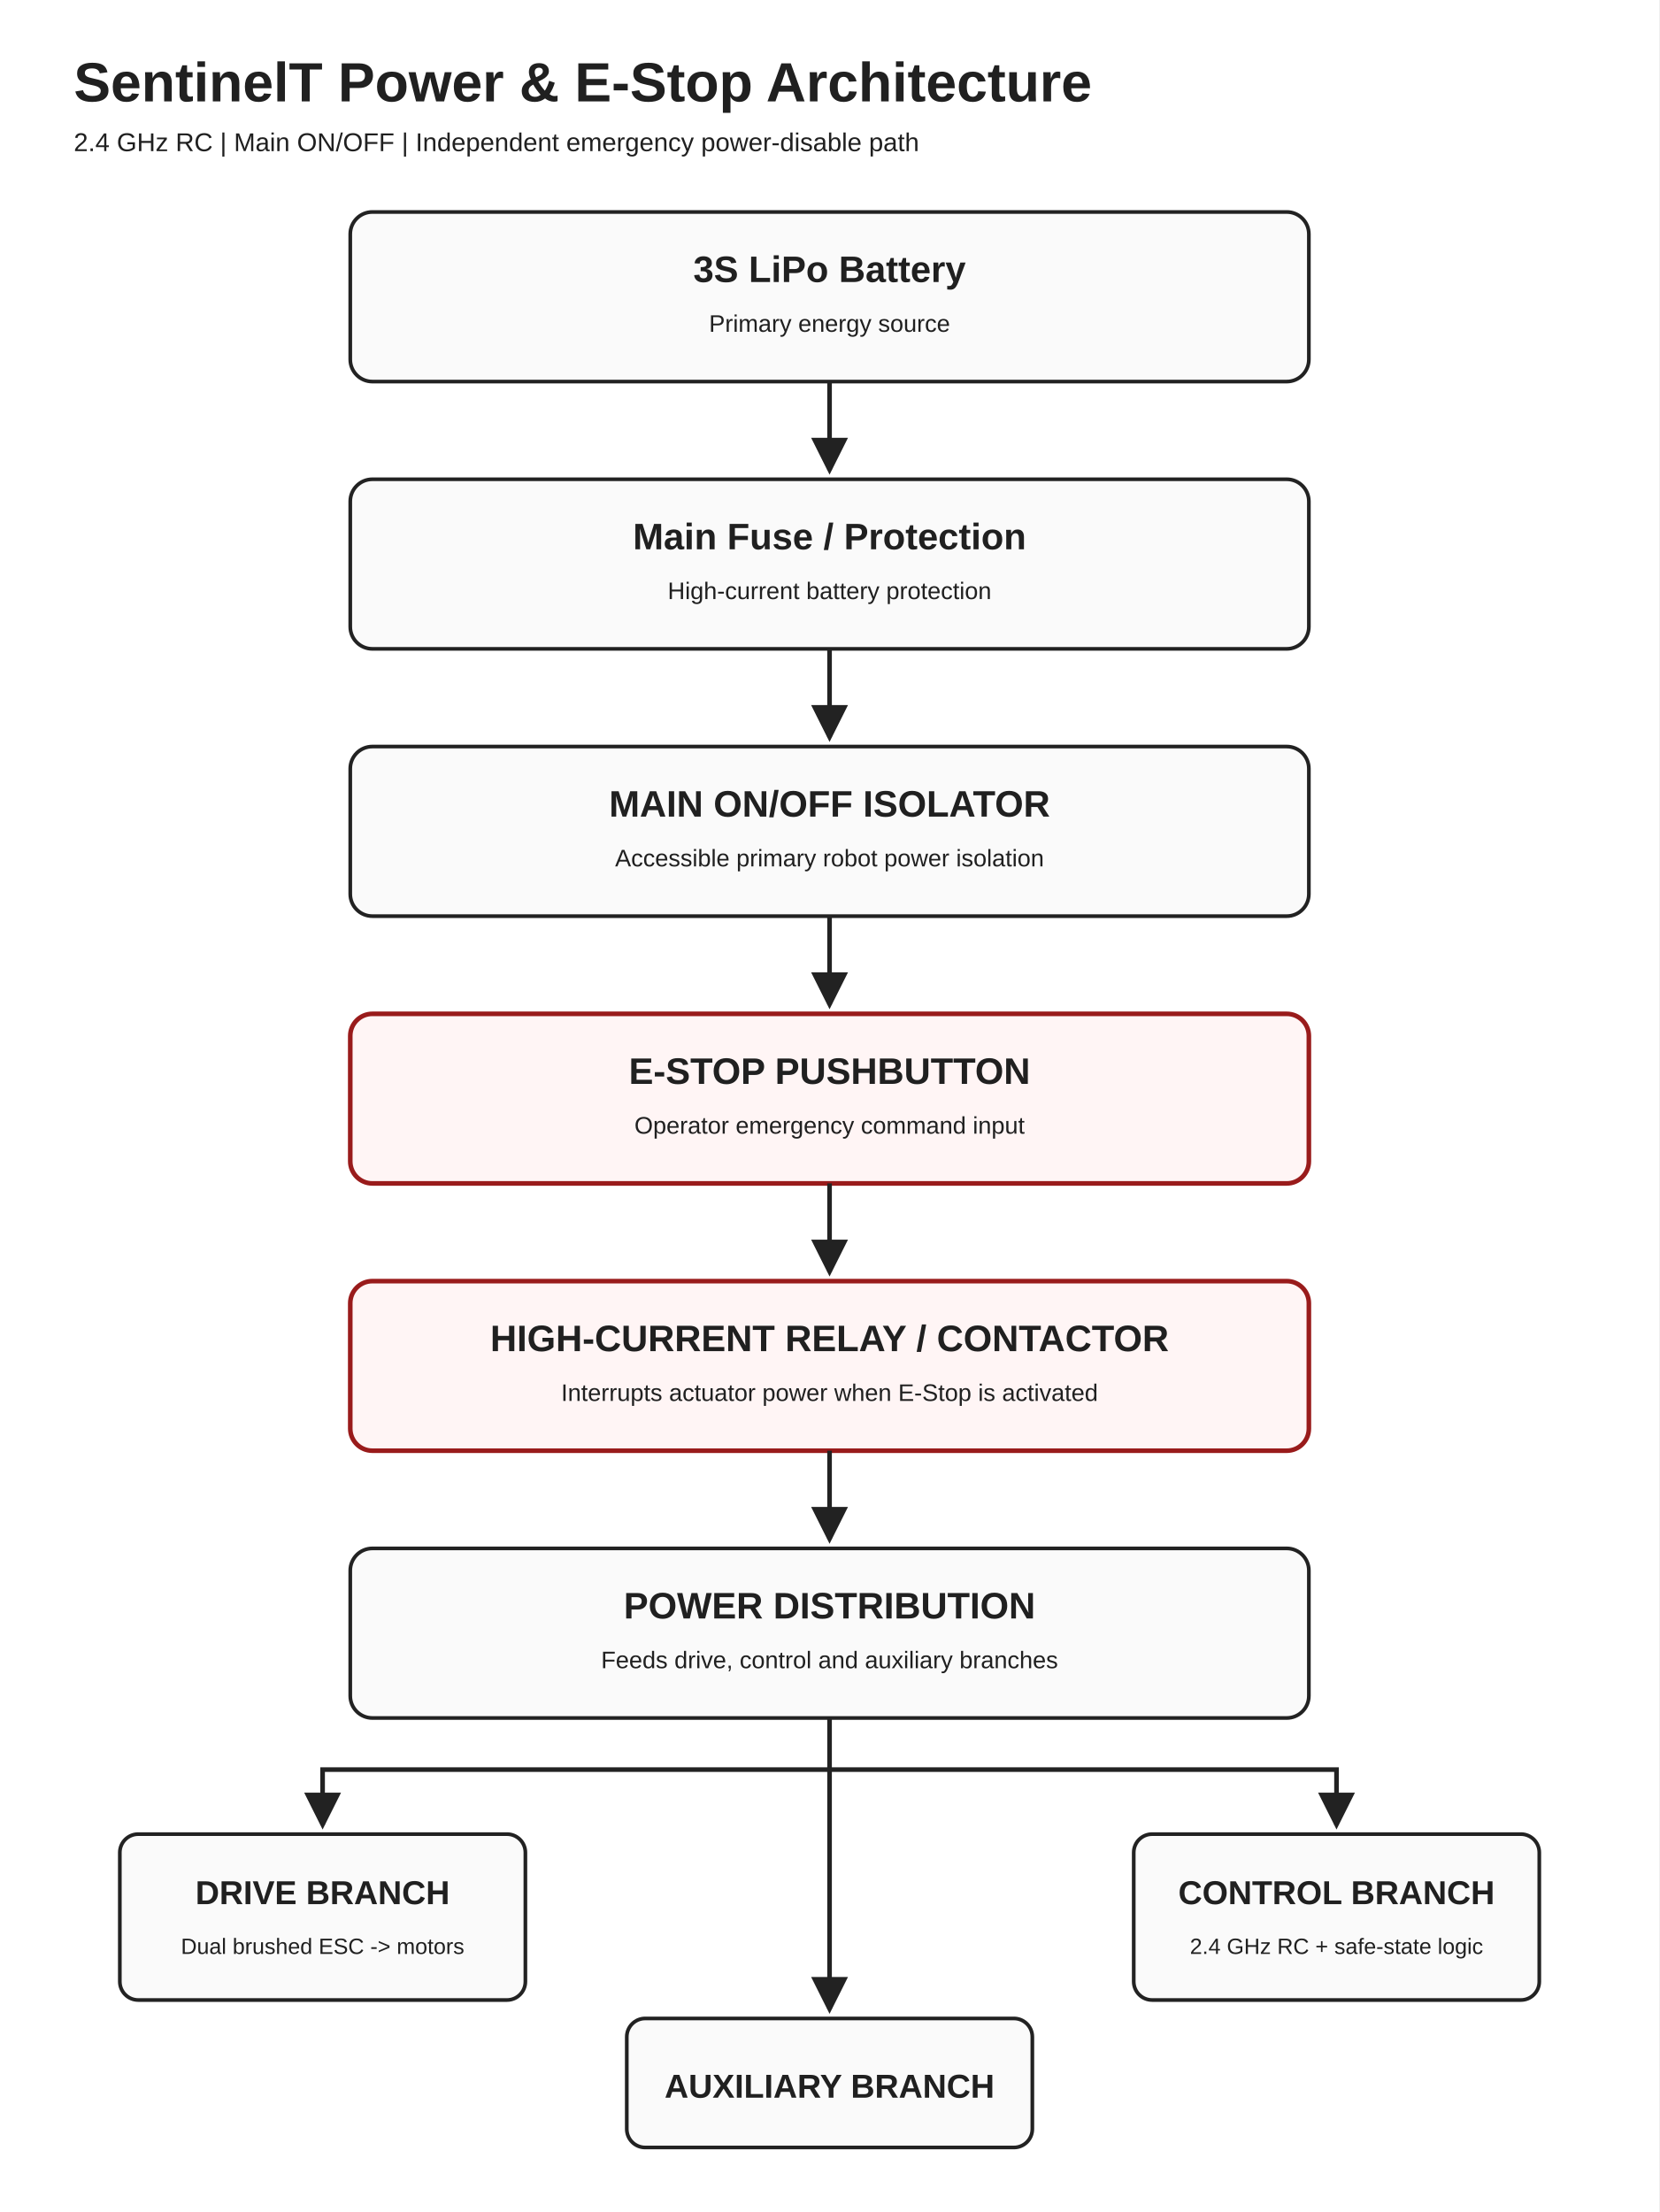
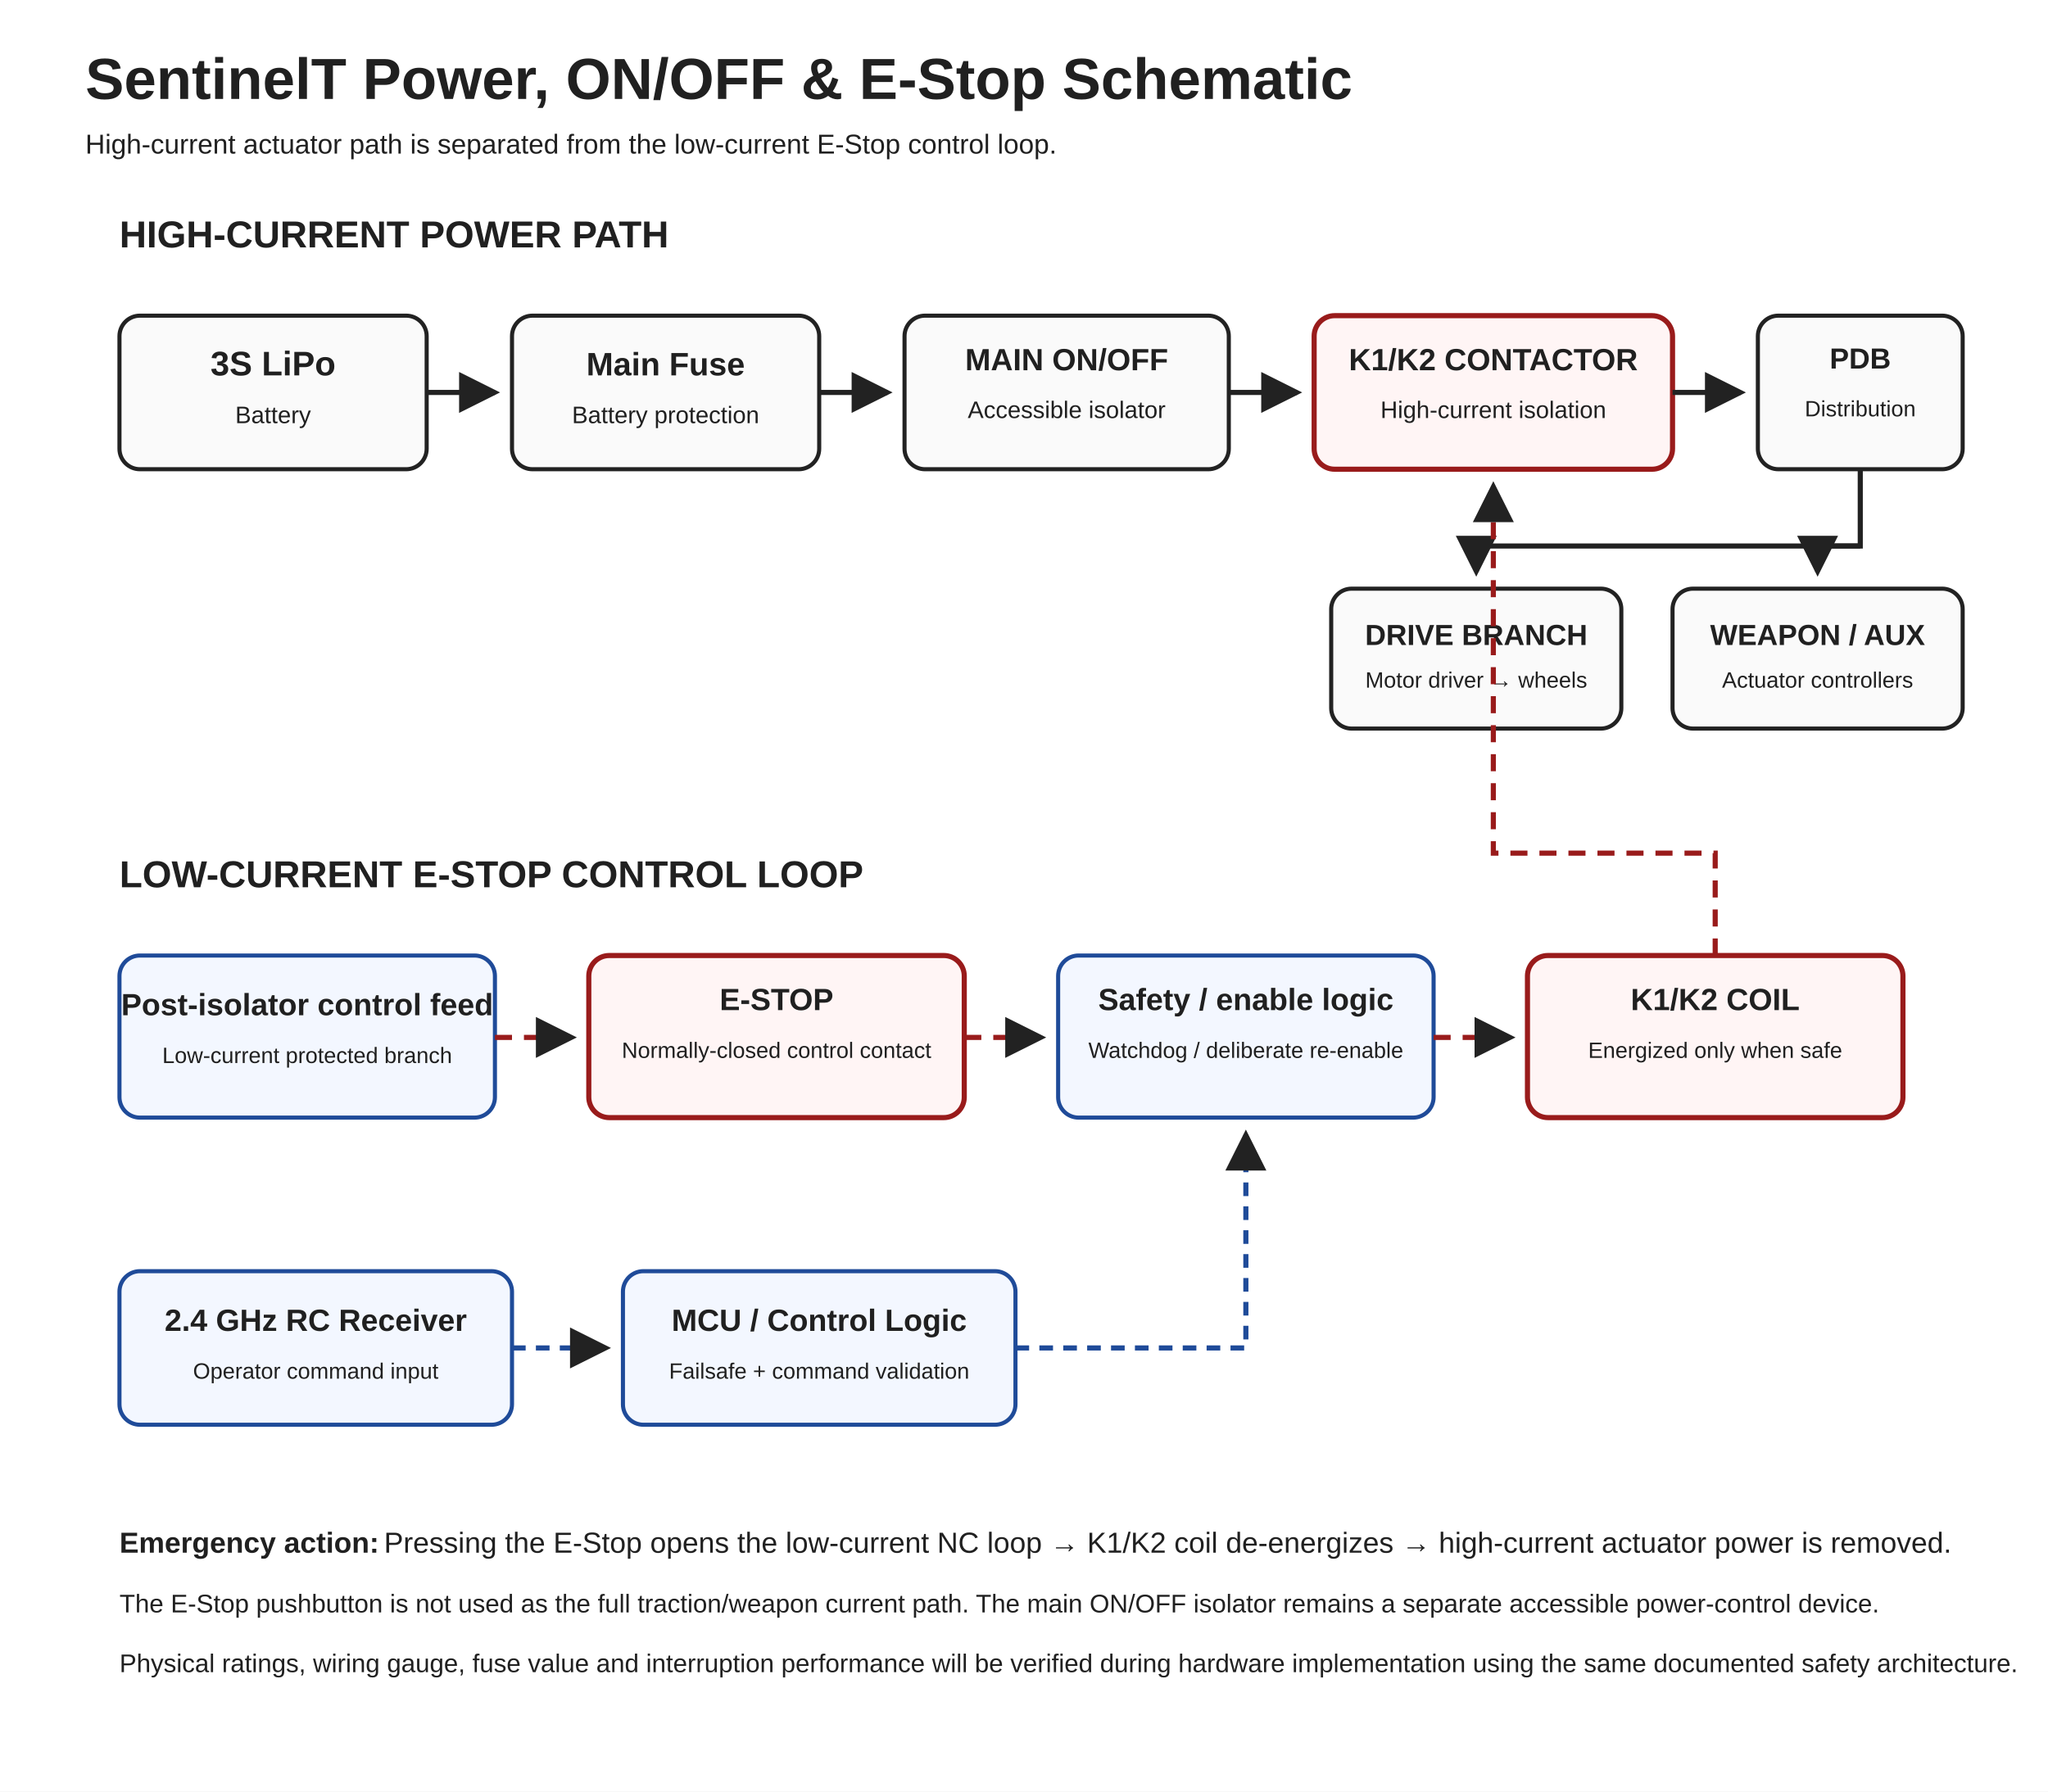
- <svg xmlns="http://www.w3.org/2000/svg" width="900" height="1200" viewBox="0 0 900 1200">
+ <svg xmlns="http://www.w3.org/2000/svg" width="1200" height="1050" viewBox="0 0 1200 1050">
  <defs>
    <marker id="arrow" markerWidth="8" markerHeight="8" refX="7" refY="4" orient="auto">
      <path d="M0,0 L8,4 L0,8 z" fill="#222" />
    </marker>
  </defs>
  <style>
    text { font-family: Arial, sans-serif; fill:#202020; }
-     .title { font-size:30px; font-weight:700; }
-     .box { fill:#fafafa; stroke:#222; stroke-width:2; }
-     .safe { fill:#fff5f5; stroke:#991b1b; stroke-width:2.5; }
-     .line { stroke:#222; stroke-width:2.5; fill:none; marker-end:url(#arrow); }
+     .title { font-size:34px; font-weight:700; }
+     .box { fill:#fafafa; stroke:#222; stroke-width:2.4; }
+     .safe { fill:#fff5f5; stroke:#991b1b; stroke-width:3; }
+     .ctrl { fill:#f3f7ff; stroke:#1f4b99; stroke-width:2.4; }
+     .line { stroke:#222; stroke-width:3; fill:none; marker-end:url(#arrow); }
+     .controlLine { stroke:#991b1b; stroke-width:3; fill:none; stroke-dasharray:10 7; marker-end:url(#arrow); }
+     .signalLine { stroke:#1f4b99; stroke-width:3; fill:none; stroke-dasharray:8 6; marker-end:url(#arrow); }
    .bold { font-weight:700; }
  </style>
-   <rect width="900" height="1200" fill="white" />
-   <text x="40" y="55" class="title">SentinelT Power &amp; E-Stop Architecture</text>
-   <text x="40" y="82" font-size="14" fill="#666">2.4 GHz RC | Main ON/OFF | Independent emergency power-disable path</text>
-   <rect x="190" y="115" rx="12" width="520" height="92" class="box" />
-   <text x="450" y="153" text-anchor="middle" font-size="20" class="bold">3S LiPo Battery</text>
-   <text x="450" y="180" text-anchor="middle" font-size="13">Primary energy source</text>
-   <rect x="190" y="260" rx="12" width="520" height="92" class="box" />
-   <text x="450" y="298" text-anchor="middle" font-size="20" class="bold">Main Fuse / Protection</text>
-   <text x="450" y="325" text-anchor="middle" font-size="13">High-current battery protection</text>
-   <rect x="190" y="405" rx="12" width="520" height="92" class="box" />
-   <text x="450" y="443" text-anchor="middle" font-size="20" class="bold">MAIN ON/OFF ISOLATOR</text>
-   <text x="450" y="470" text-anchor="middle" font-size="13">Accessible primary robot power isolation</text>
-   <rect x="190" y="550" rx="12" width="520" height="92" class="safe" />
-   <text x="450" y="588" text-anchor="middle" font-size="20" class="bold" fill="#991b1b">E-STOP PUSHBUTTON</text>
-   <text x="450" y="615" text-anchor="middle" font-size="13">Operator emergency command input</text>
-   <rect x="190" y="695" rx="12" width="520" height="92" class="safe" />
-   <text x="450" y="733" text-anchor="middle" font-size="20" class="bold" fill="#991b1b">HIGH-CURRENT RELAY / CONTACTOR</text>
-   <text x="450" y="760" text-anchor="middle" font-size="13">Interrupts actuator power when E-Stop is activated</text>
-   <rect x="190" y="840" rx="12" width="520" height="92" class="box" />
-   <text x="450" y="878" text-anchor="middle" font-size="20" class="bold">POWER DISTRIBUTION</text>
-   <text x="450" y="905" text-anchor="middle" font-size="13">Feeds drive, control and auxiliary branches</text>
-   <path d="M450 207 L450 255" class="line" />
-   <path d="M450 352 L450 400" class="line" />
-   <path d="M450 497 L450 545" class="line" />
-   <path d="M450 642 L450 690" class="line" />
-   <path d="M450 787 L450 835" class="line" />
-   <rect x="65" y="995" rx="10" width="220" height="90" class="box" />
-   <text x="175" y="1033" text-anchor="middle" font-size="18" class="bold">DRIVE BRANCH</text>
-   <text x="175" y="1060" text-anchor="middle" font-size="12">Dual brushed ESC -&gt; motors</text>
-   <rect x="615" y="995" rx="10" width="220" height="90" class="box" />
-   <text x="725" y="1033" text-anchor="middle" font-size="18" class="bold">CONTROL BRANCH</text>
-   <text x="725" y="1060" text-anchor="middle" font-size="12">2.4 GHz RC + safe-state logic</text>
-   <rect x="340" y="1095" rx="10" width="220" height="70" class="box" />
-   <text x="450" y="1138" text-anchor="middle" font-size="18" class="bold">AUXILIARY BRANCH</text>
-   <path d="M450 932 L450 960 L175 960 L175 990" class="line" />
-   <path d="M450 960 L725 960 L725 990" class="line" />
-   <path d="M450 960 L450 1090" class="line" />
+   <rect width="1200" height="1050" fill="white" />
+   <text x="50" y="58" class="title">SentinelT Power, ON/OFF &amp; E-Stop Schematic</text>
+   <text x="50" y="90" font-size="16" fill="#666">High-current actuator path is separated from the low-current E-Stop control loop.</text>
+   <text x="70" y="145" font-size="22" class="bold">HIGH-CURRENT POWER PATH</text>
+   <rect x="70" y="185" rx="12" width="180" height="90" class="box" />
+   <text x="160" y="220" text-anchor="middle" font-size="20" class="bold">3S LiPo</text>
+   <text x="160" y="248" text-anchor="middle" font-size="14">Battery</text>
+   <rect x="300" y="185" rx="12" width="180" height="90" class="box" />
+   <text x="390" y="220" text-anchor="middle" font-size="19" class="bold">Main Fuse</text>
+   <text x="390" y="248" text-anchor="middle" font-size="14">Battery protection</text>
+   <rect x="530" y="185" rx="12" width="190" height="90" class="box" />
+   <text x="625" y="217" text-anchor="middle" font-size="18" class="bold">MAIN ON/OFF</text>
+   <text x="625" y="245" text-anchor="middle" font-size="14">Accessible isolator</text>
+   <rect x="770" y="185" rx="12" width="210" height="90" class="safe" />
+   <text x="875" y="217" text-anchor="middle" font-size="18" class="bold">K1/K2 CONTACTOR</text>
+   <text x="875" y="245" text-anchor="middle" font-size="14">High-current isolation</text>
+   <rect x="1030" y="185" rx="12" width="120" height="90" class="box" />
+   <text x="1090" y="216" text-anchor="middle" font-size="17" class="bold">PDB</text>
+   <text x="1090" y="244" text-anchor="middle" font-size="13">Distribution</text>
+   <path d="M250 230 L290 230" class="line" />
+   <path d="M480 230 L520 230" class="line" />
+   <path d="M720 230 L760 230" class="line" />
+   <path d="M980 230 L1020 230" class="line" />
+   <rect x="780" y="345" rx="12" width="170" height="82" class="box" />
+   <text x="865" y="378" text-anchor="middle" font-size="17" class="bold">DRIVE BRANCH</text>
+   <text x="865" y="403" text-anchor="middle" font-size="13">Motor driver → wheels</text>
+   <rect x="980" y="345" rx="12" width="170" height="82" class="box" />
+   <text x="1065" y="378" text-anchor="middle" font-size="17" class="bold">WEAPON / AUX</text>
+   <text x="1065" y="403" text-anchor="middle" font-size="13">Actuator controllers</text>
+   <path d="M1090 275 L1090 320 L865 320 L865 335" class="line" />
+   <path d="M1090 320 L1065 320 L1065 335" class="line" />
+   <text x="70" y="520" font-size="22" class="bold">LOW-CURRENT E-STOP CONTROL LOOP</text>
+   <rect x="70" y="560" rx="12" width="220" height="95" class="ctrl" />
+   <text x="180" y="595" text-anchor="middle" font-size="18" class="bold">Post-isolator control feed</text>
+   <text x="180" y="623" text-anchor="middle" font-size="13">Low-current protected branch</text>
+   <rect x="345" y="560" rx="12" width="220" height="95" class="safe" />
+   <text x="455" y="592" text-anchor="middle" font-size="18" class="bold">E-STOP</text>
+   <text x="455" y="620" text-anchor="middle" font-size="13">Normally-closed control contact</text>
+   <rect x="620" y="560" rx="12" width="220" height="95" class="ctrl" />
+   <text x="730" y="592" text-anchor="middle" font-size="18" class="bold">Safety / enable logic</text>
+   <text x="730" y="620" text-anchor="middle" font-size="13">Watchdog / deliberate re-enable</text>
+   <rect x="895" y="560" rx="12" width="220" height="95" class="safe" />
+   <text x="1005" y="592" text-anchor="middle" font-size="18" class="bold">K1/K2 COIL</text>
+   <text x="1005" y="620" text-anchor="middle" font-size="13">Energized only when safe</text>
+   <path d="M290 608 L335 608" class="controlLine" />
+   <path d="M565 608 L610 608" class="controlLine" />
+   <path d="M840 608 L885 608" class="controlLine" />
+   <path d="M1005 560 L1005 500 L875 500 L875 285" class="controlLine" />
+   <rect x="70" y="745" rx="12" width="230" height="90" class="ctrl" />
+   <text x="185" y="780" text-anchor="middle" font-size="18" class="bold">2.4 GHz RC Receiver</text>
+   <text x="185" y="808" text-anchor="middle" font-size="13">Operator command input</text>
+   <rect x="365" y="745" rx="12" width="230" height="90" class="ctrl" />
+   <text x="480" y="780" text-anchor="middle" font-size="18" class="bold">MCU / Control Logic</text>
+   <text x="480" y="808" text-anchor="middle" font-size="13">Failsafe + command validation</text>
+   <path d="M300 790 L355 790" class="signalLine" />
+   <path d="M595 790 L730 790 L730 665" class="signalLine" />
+   <text x="70" y="910" font-size="17" class="bold">Emergency action:</text>
+   <text x="225" y="910" font-size="17">Pressing the E-Stop opens the low-current NC loop → K1/K2 coil de-energizes → high-current actuator power is removed.</text>
+   <text x="70" y="945" font-size="15">The E-Stop pushbutton is not used as the full traction/weapon current path. The main ON/OFF isolator remains a separate accessible power-control device.</text>
+   <text x="70" y="980" font-size="15">Physical ratings, wiring gauge, fuse value and interruption performance will be verified during hardware implementation using the same documented safety architecture.</text>
</svg>
